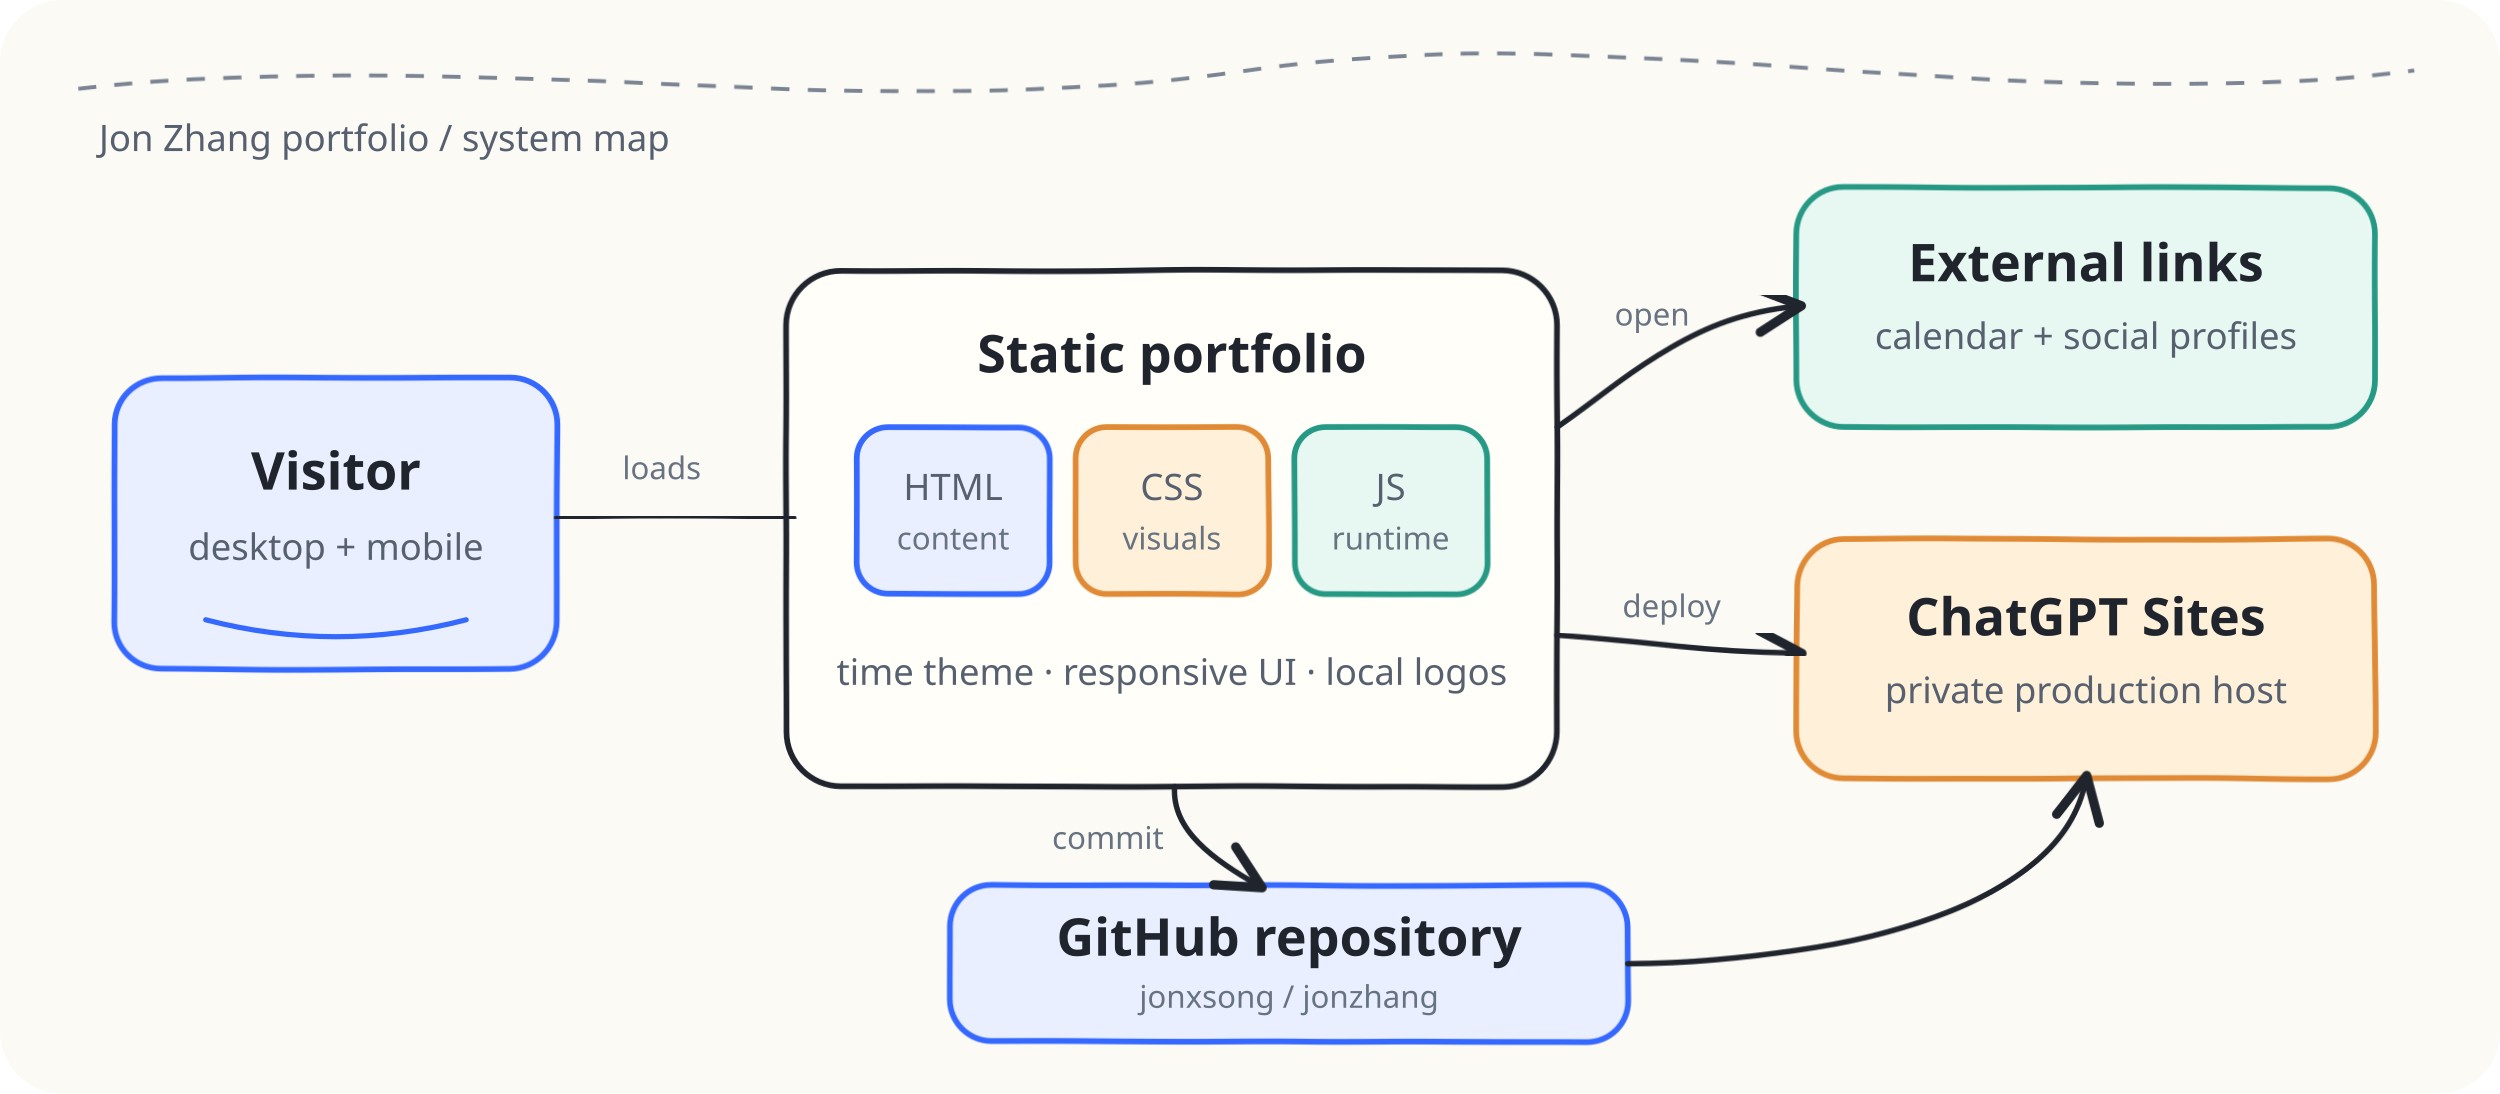
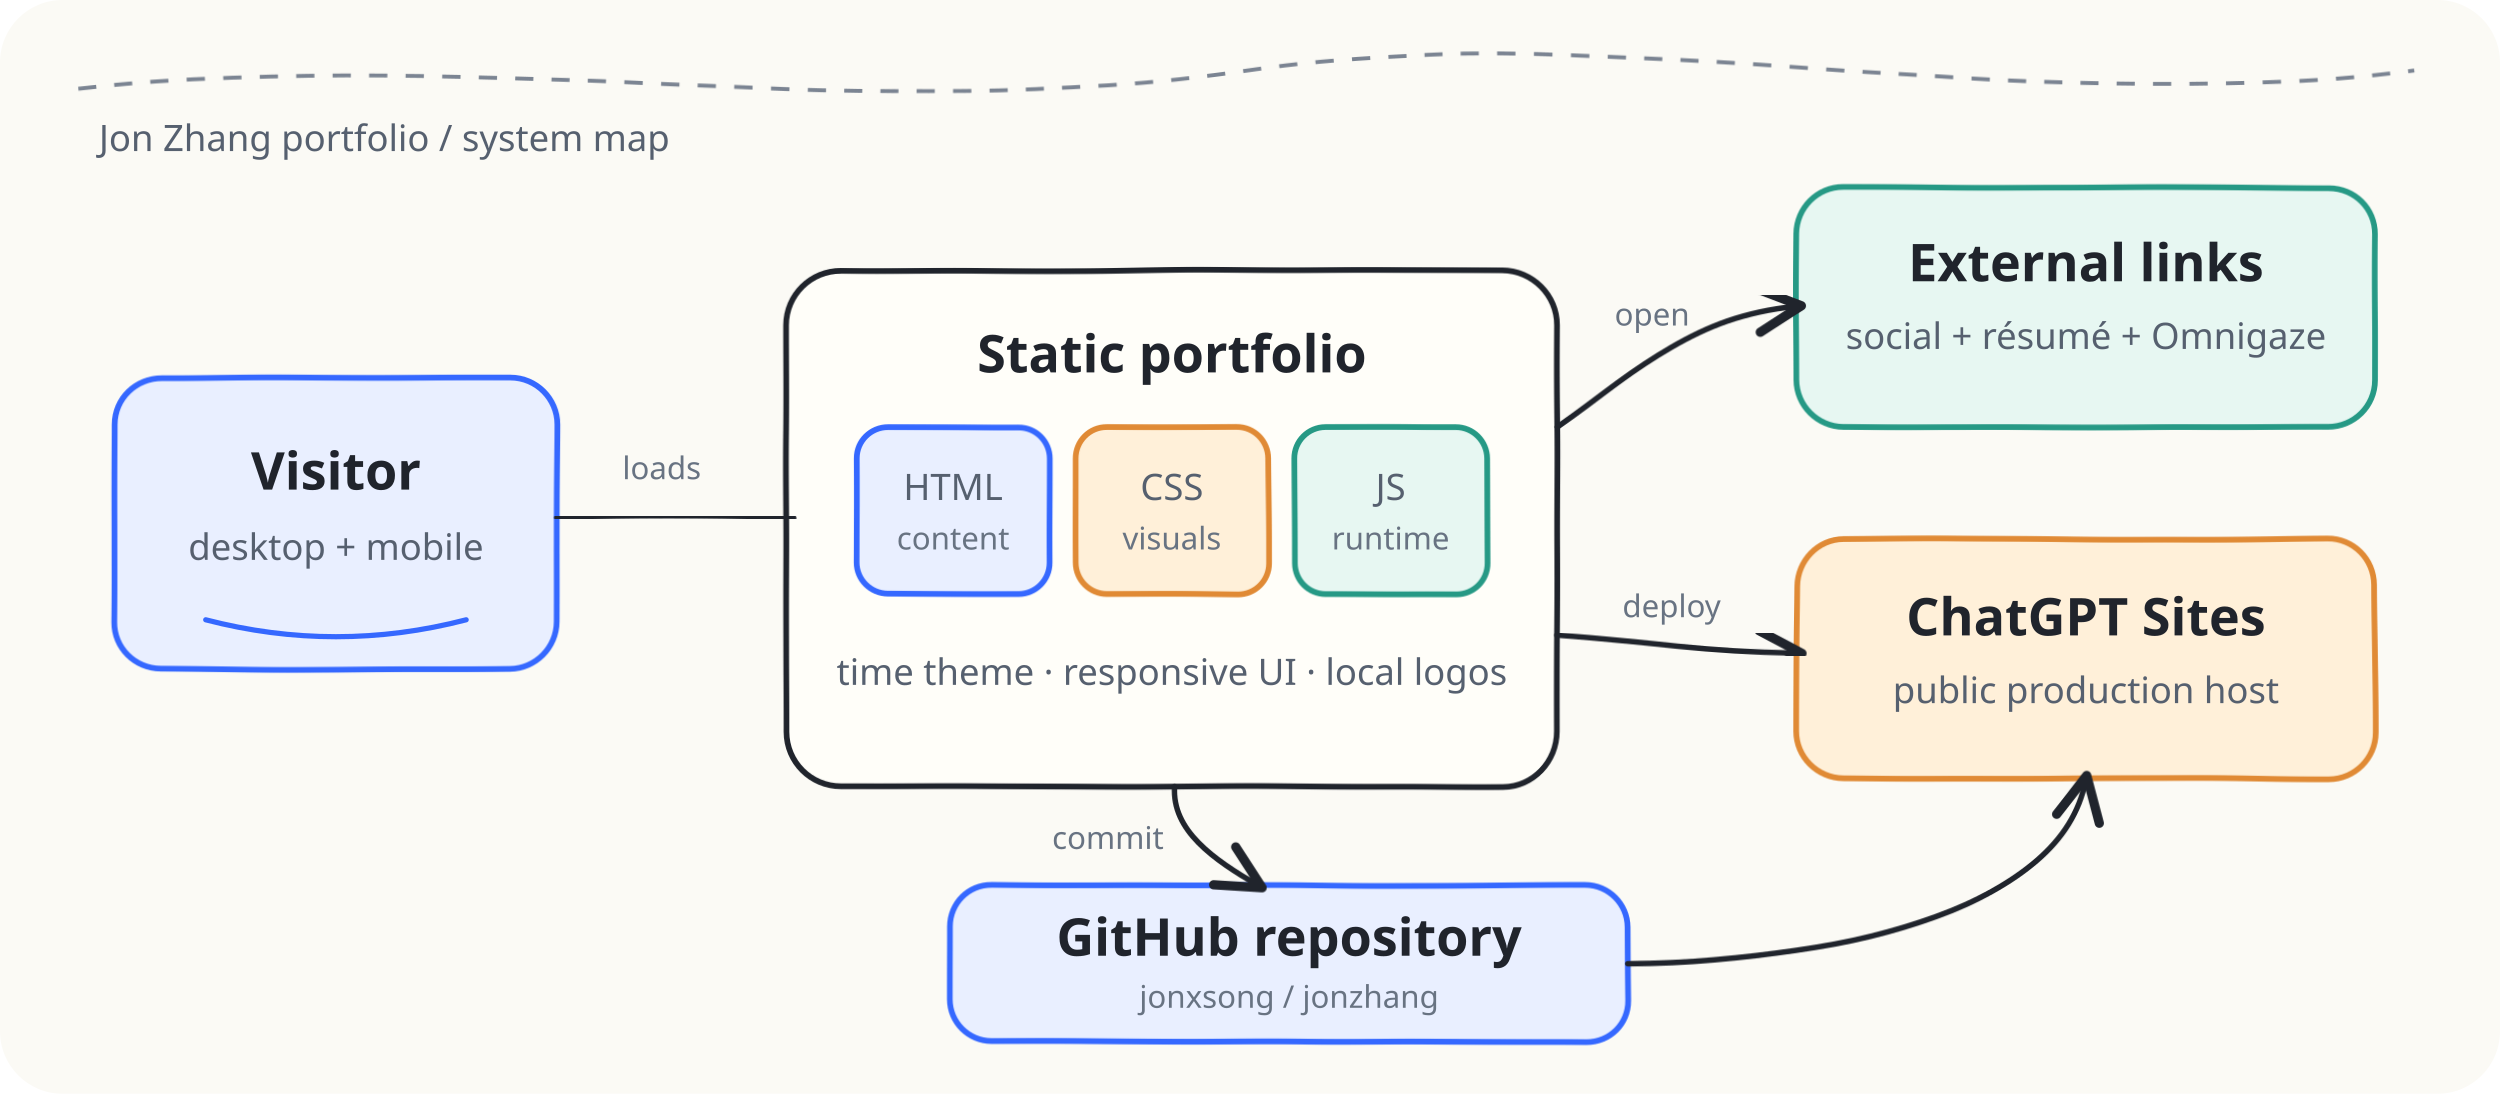
<svg xmlns="http://www.w3.org/2000/svg" viewBox="0 0 960 420" role="img" aria-labelledby="title desc">
  <defs>
    <filter id="rough" x="-10%" y="-10%" width="120%" height="120%">
      <feTurbulence type="fractalNoise" baseFrequency="0.012" numOctaves="2" seed="7" result="noise" />
      <feDisplacementMap in="SourceGraphic" in2="noise" scale="1.25" />
    </filter>
    <marker id="arrow" markerWidth="10" markerHeight="10" refX="8" refY="5" orient="auto" markerUnits="strokeWidth">
      <path d="M1 1 9 5 1 9" fill="none" stroke="#20242c" stroke-width="1.7" stroke-linecap="round" stroke-linejoin="round" />
    </marker>
    <style>
      .box{fill:#fffef9;stroke:#20242c;stroke-width:2.2;filter:url(#rough)}
      .accent{fill:#e9efff;stroke:#3568ff}.warm{fill:#fff0d9;stroke:#e08a35}.mint{fill:#e7f7f2;stroke:#269985}
      .line{fill:none;stroke:#20242c;stroke-width:2.1;stroke-linecap:round;stroke-linejoin:round;marker-end:url(#arrow);filter:url(#rough)}
      .dash{fill:none;stroke:#7b8492;stroke-width:1.5;stroke-dasharray:7 7;filter:url(#rough)}
      text{font-family:"Comic Sans MS","Segoe Print",sans-serif;fill:#20242c}.label{font-size:20px;font-weight:700}.small{font-size:14px;fill:#56606f}.tiny{font-size:12px;fill:#687382}
    </style>
  </defs>
  <rect width="960" height="420" rx="24" fill="#fbfaf5" />
  <path class="dash" d="M30 34 C190 18 333 48 480 27 S769 46 927 27" />
  <text x="38" y="58" class="small">Jon Zhang portfolio / system map</text>
  <rect class="box accent" x="44" y="145" width="170" height="112" rx="18" />
  <text x="129" y="188" text-anchor="middle" class="label">Visitor</text>
  <text x="129" y="215" text-anchor="middle" class="small">desktop + mobile</text>
  <path d="M79 238q50 13 100 0" fill="none" stroke="#3568ff" stroke-width="2" stroke-linecap="round" />
  <rect class="box" x="302" y="104" width="296" height="198" rx="21" />
  <text x="450" y="143" text-anchor="middle" class="label">Static portfolio</text>
  <rect class="box accent" x="329" y="164" width="74" height="64" rx="12" />
  <rect class="box warm" x="413" y="164" width="74" height="64" rx="12" />
  <rect class="box mint" x="497" y="164" width="74" height="64" rx="12" />
  <text x="366" y="192" text-anchor="middle" class="small">HTML</text>
  <text x="450" y="192" text-anchor="middle" class="small">CSS</text>
  <text x="534" y="192" text-anchor="middle" class="small">JS</text>
  <text x="366" y="211" text-anchor="middle" class="tiny">content</text>
  <text x="450" y="211" text-anchor="middle" class="tiny">visuals</text>
  <text x="534" y="211" text-anchor="middle" class="tiny">runtime</text>
  <text x="450" y="263" text-anchor="middle" class="small">time theme · responsive UI · local logos</text>
  <rect class="box mint" x="690" y="72" width="222" height="92" rx="18" />
  <text x="801" y="108" text-anchor="middle" class="label">External links</text>
-   <text x="801" y="134" text-anchor="middle" class="small">calendar + social profiles</text>
+   <text x="801" y="134" text-anchor="middle" class="small">social + résumé + Omnigaze</text>
  <rect class="box warm" x="690" y="207" width="222" height="92" rx="18" />
  <text x="801" y="244" text-anchor="middle" class="label">ChatGPT Sites</text>
-   <text x="801" y="270" text-anchor="middle" class="small">private production host</text>
+   <text x="801" y="270" text-anchor="middle" class="small">public production host</text>
  <rect class="box accent" x="365" y="340" width="260" height="60" rx="16" />
  <text x="495" y="367" text-anchor="middle" class="label">GitHub repository</text>
  <text x="495" y="387" text-anchor="middle" class="tiny">jonxsong / jonzhang</text>
  <path class="line" d="M214 199 C247 198 266 198 302 199" />
  <path class="line" d="M598 164 C633 140 650 122 690 118" />
  <path class="line" d="M598 244 C635 247 654 250 690 251" />
  <path class="line" d="M451 302 C450 319 466 330 483 340" />
  <path class="line" d="M625 370 C716 368 791 347 801 300" />
  <text x="239" y="184" class="tiny">loads</text>
  <text x="620" y="125" class="tiny">open</text>
  <text x="623" y="237" class="tiny">deploy</text>
  <text x="404" y="326" class="tiny">commit</text>
</svg>
